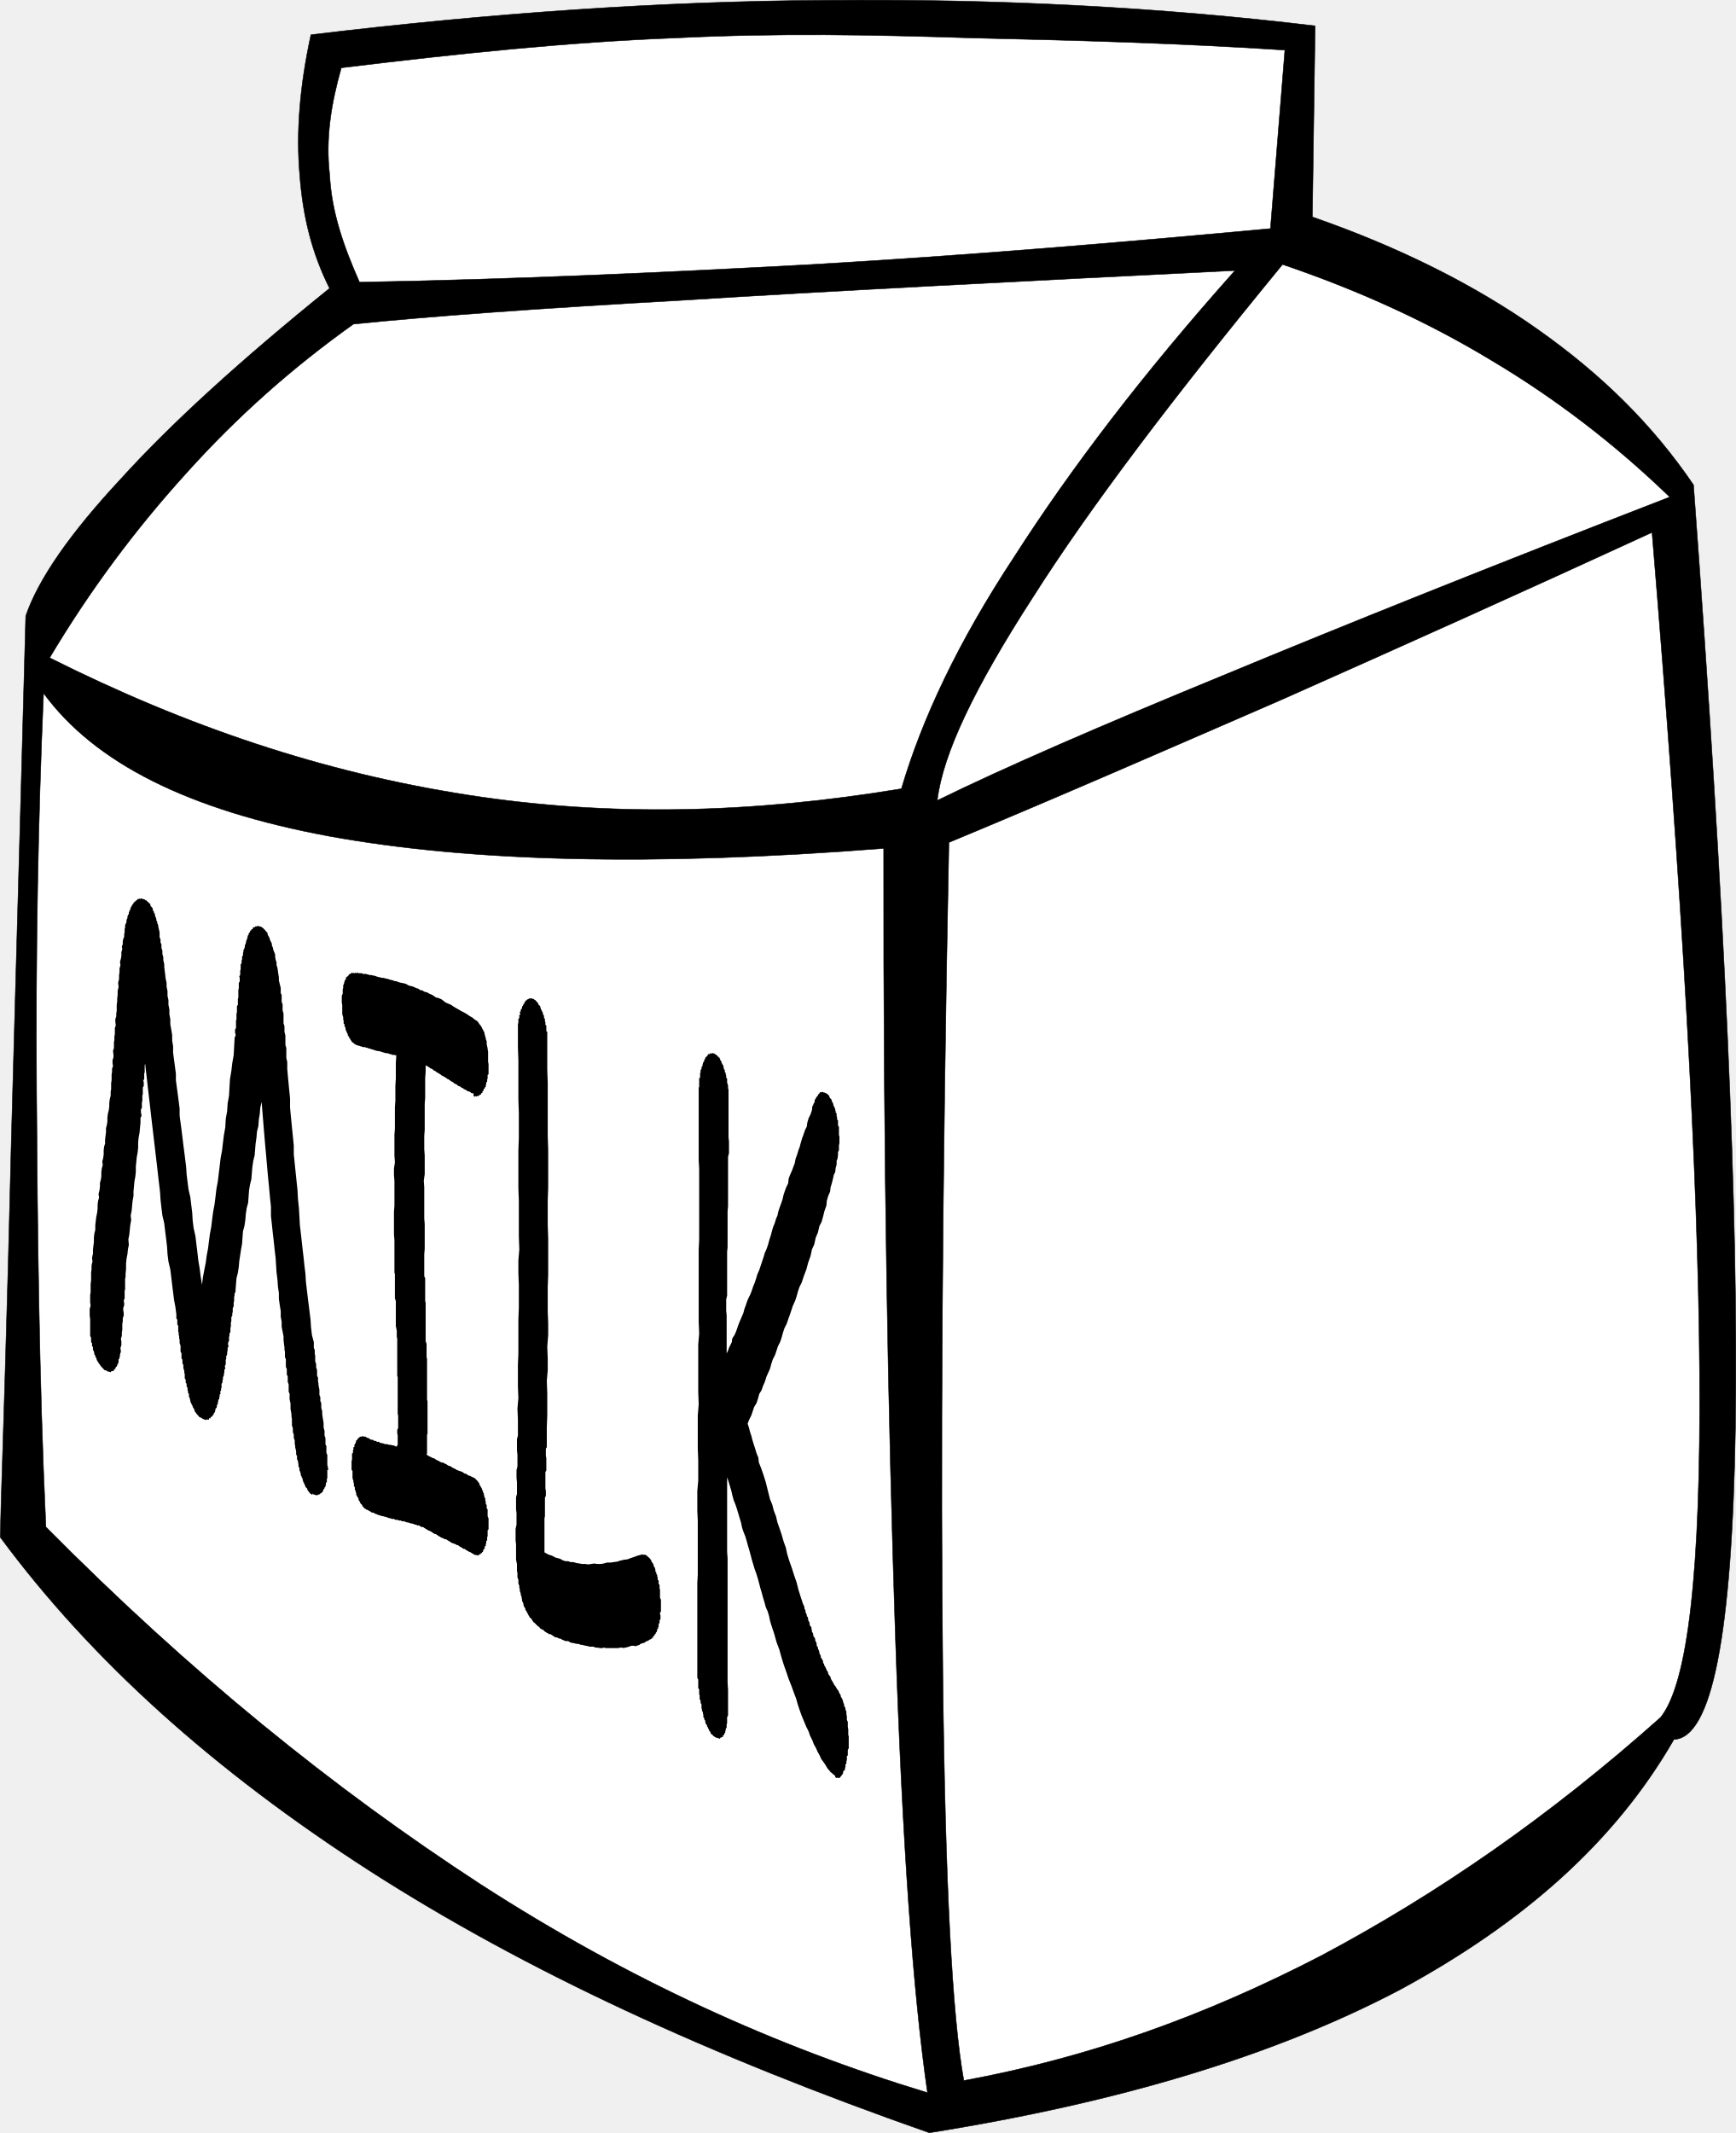
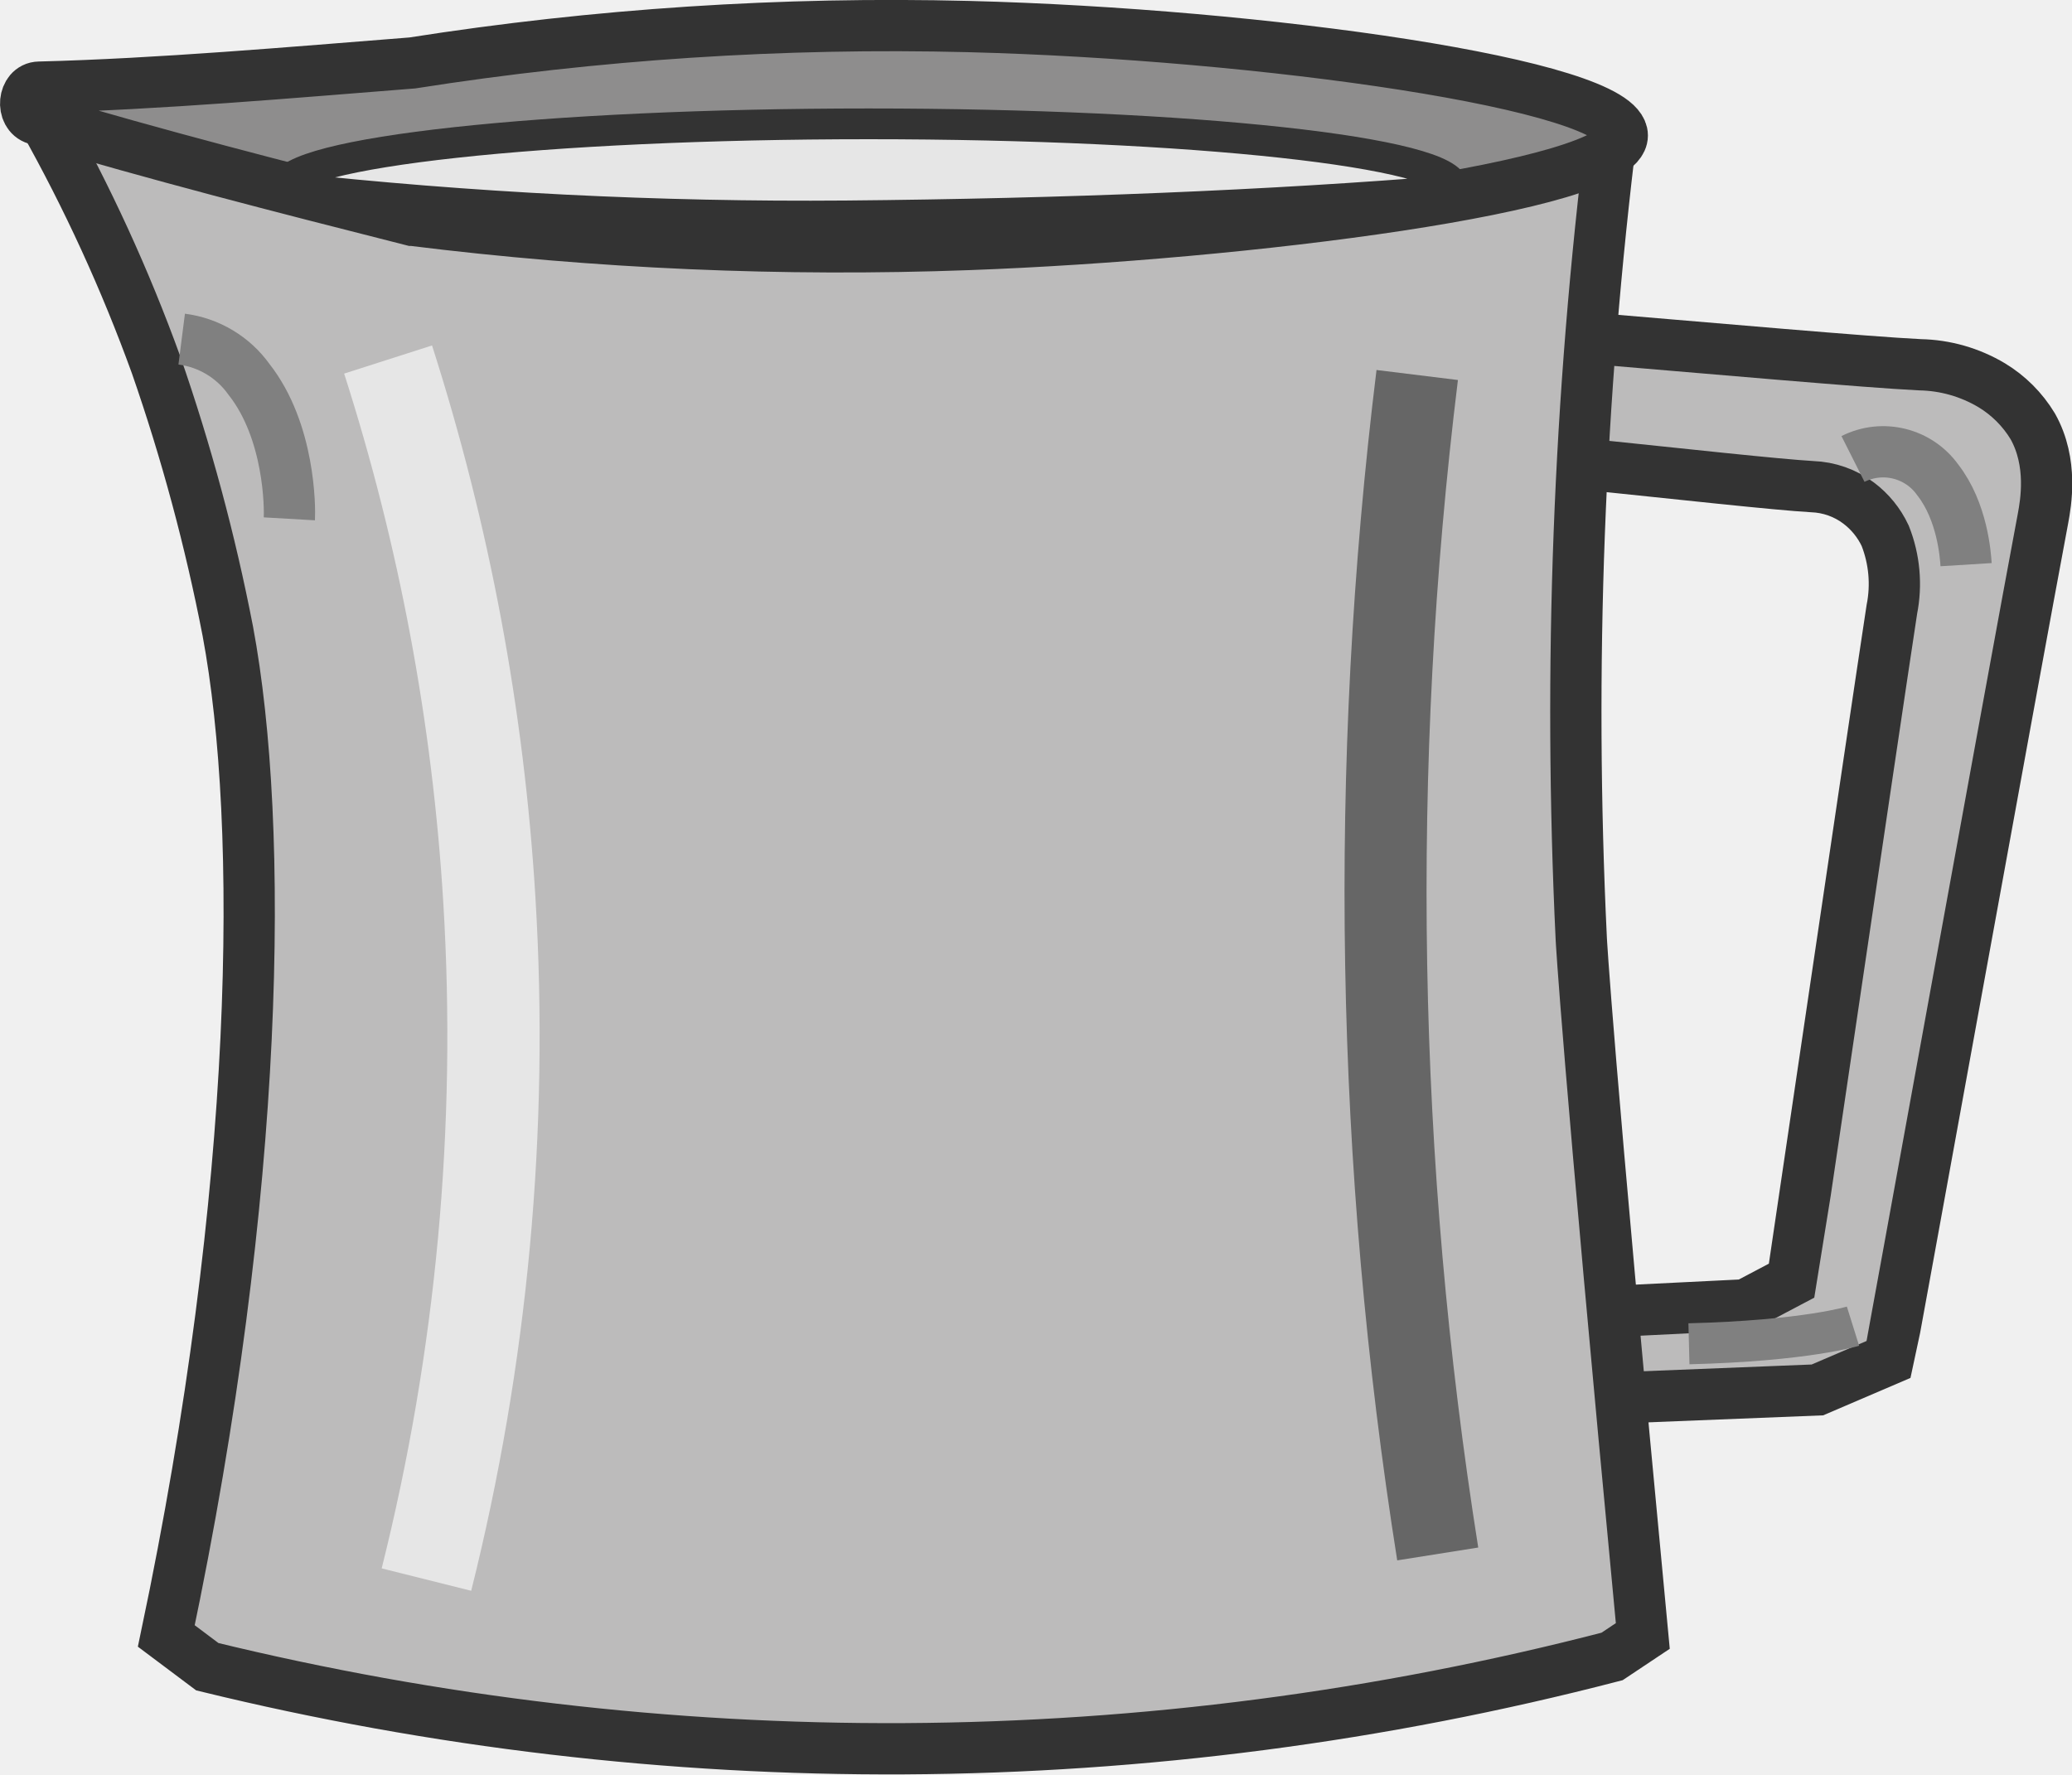
- <svg xmlns="http://www.w3.org/2000/svg" space="preserve" viewBox="0 0 134.1 164.772" enable-background="new 0 0 134.1 164.772" overflow="visible">
-   <g id="Layer_1">
-     <g clip-rule="evenodd" fill-rule="evenodd">
-       <path stroke="#000" stroke-width=".036" stroke-miterlimit="10" d="m24.03 2.682c13.788-1.656 26.928-2.592 39.96-2.664 12.996-0.108 25.344 0.504 37.619 1.98l-0.215 14.76c6.732 2.34 12.564 5.256 17.496 8.748s8.82 7.344 11.951 11.952c2.412 32.58 3.492 56.304 3.24 72.72-0.252 16.201-1.836 24.084-4.752 24.193-4.535 7.883-11.592 14.146-21.168 19.332-9.648 5.074-21.672 8.711-36.359 11.051-16.957-5.939-31.176-12.492-43.236-20.232-12.024-7.74-21.492-16.234-28.548-25.775 0.036-2.268 0.288-9.035 0.612-20.988 0.279-11.982 0.783-28.434 1.359-50.178 0.972-2.844 3.42-6.372 7.344-10.584 3.888-4.284 9.216-9.144 16.128-14.724-1.332-2.664-2.052-5.436-2.304-8.748-0.288-3.312 0.001-6.876 0.864-10.836z" />
-       <path stroke="#000" stroke-width=".036" stroke-miterlimit="10" d="m26.37 5.238c9.18-1.116 17.496-1.98 25.776-2.304 8.064-0.396 15.084-0.252 23.004 0 7.848 0.18 15.84 0.396 24.12 0.936l-1.115 13.788c-11.988 1.116-23.652 2.088-35.424 2.772-11.88 0.648-23.256 1.152-34.956 1.368-1.26-2.844-2.16-5.472-2.304-8.28-0.325-2.844 0.107-5.472 0.899-8.28z" fill="#fff" />
-       <path stroke="#000" stroke-width=".036" stroke-miterlimit="10" d="m27.306 25.038c5.616-0.576 13.824-1.188 25.308-1.836 11.448-0.72 25.487-1.44 42.804-2.304-7.164 8.028-12.707 15.336-17.027 22.068-4.393 6.66-7.164 12.6-8.748 17.964-11.556 1.908-22.572 2.196-33.588 0.468-11.088-1.728-21.6-5.256-32.22-10.584 3.132-5.256 6.66-9.972 10.584-14.292 3.887-4.32 8.135-8.1 12.887-11.484z" fill="#fff" />
-       <path stroke="#000" stroke-width=".036" stroke-miterlimit="10" d="m72.414 61.83c0.432-3.6 2.881-8.712 7.344-15.624 4.428-6.984 10.873-15.48 19.332-25.776 5.725 1.944 11.088 4.356 16.092 7.38 4.969 2.952 9.576 6.48 13.824 10.584-13.752 5.328-24.984 9.828-34.523 13.788-9.463 3.888-16.77 7.056-22.063 9.648z" fill="#fff" />
-       <path stroke="#000" stroke-width=".036" stroke-miterlimit="10" d="m73.314 65.07c-0.541 27.145-0.648 48.348-0.469 64.439 0.18 15.984 0.721 26.244 1.621 31.213 9.576-1.764 18.504-4.932 27.611-9.648 9-4.787 17.604-10.729 26.209-18.396 2.123-2.592 3.131-11.34 3.023-26.639-0.107-15.445-1.332-36.757-3.672-64.909-10.008 4.608-19.477 8.856-28.549 12.888-9.216 4.005-17.532 7.641-25.777 11.061z" fill="#fff" />
-       <path stroke="#000" stroke-width=".036" stroke-miterlimit="10" d="m3.366 53.55c3.96 5.4 11.196 9.036 22.104 11.052 10.908 1.98 24.948 2.34 42.804 0.936-0.036 24.659 0.36 44.532 0.9 60.731 0.541 16.164 1.369 27.686 2.484 35.389-11.736-3.564-23.148-8.748-34.524-16.092-11.448-7.453-22.464-16.381-33.588-27.611-0.54-11.809-0.648-22.717-0.72-33.553-0.072-10.913 0.108-20.921 0.54-30.857z" fill="#fff" />
-       <path d="m24.138 115.47l-0.072-0.037-0.072-0.035-0.036-0.037v-0.035l-0.072-0.035-0.036-0.072-0.072-0.072v-0.037l-0.036-0.035v-0.072l-0.072-0.072-0.072-0.072v-0.035l-0.036-0.072v-0.035l-0.072-0.109v-0.072l-0.072-0.07v-0.072l-0.036-0.072v-0.107l-0.072-0.072v-0.072l-0.072-0.107v-0.109l-0.036-0.107v-0.035l-0.072-0.145v-0.179l-0.072-0.109v-0.179l-0.036-0.18v-0.072l-0.072-0.107v-0.252l-0.072-0.145v-0.252l-0.036-0.145-0.036-0.143v-0.109l-0.036-0.18v-0.252l-0.072-0.18v-0.252l-0.072-0.217v-0.288l-0.072-0.217v-0.505l-0.036-0.18v-0.18l-0.036-0.217-0.036-0.18v-0.432l-0.036-0.145-0.036-0.18v-0.432l-0.072-0.145v-0.577l-0.072-0.18v-0.432l-0.072-0.145v-0.433l-0.072-0.145v-0.612l-0.072-0.145v-0.433l-0.036-0.145v-0.18l-0.036-0.252-0.036-0.324v-0.287l-0.072-0.359-0.072-0.361v-0.395l-0.072-0.396v-0.432l-0.072-0.434-0.072-0.504v-0.467l-0.072-0.469-0.036-0.539-0.072-0.576-0.036-0.541-0.036-0.576-0.072-0.611-0.072-0.684-0.072-0.613-0.072-0.684-0.072-0.648v-0.719l-0.072-0.684-0.072-0.793-0.072-0.721-0.072-0.791-0.072-0.828-0.072-0.791-0.072-0.828-0.072-0.865-0.072-0.9-0.072-0.898-0.108 0.467-0.036 0.469-0.072 0.432-0.036 0.504-0.108 0.432-0.036 0.432-0.072 0.506-0.036 0.454-0.036 0.432-0.108 0.434-0.072 0.504-0.036 0.432-0.036 0.467-0.108 0.434-0.072 0.432-0.036 0.504-0.036 0.467-0.108 0.396-0.072 0.469-0.036 0.467-0.072 0.469-0.108 0.396-0.036 0.467-0.036 0.504-0.072 0.396-0.072 0.469-0.072 0.467-0.036 0.434-0.072 0.467-0.108 0.432-0.036 0.434-0.036 0.467v0.145l-0.072 0.107v0.145l-0.036 0.145v0.287l-0.036 0.145v0.288l-0.072 0.145v0.288l-0.036 0.109v0.18l-0.072 0.107v0.325l-0.036 0.072v0.325l-0.036 0.107v0.325l-0.072 0.107v0.145l-0.036 0.145v0.287l-0.072 0.145v0.145l0.036 0.143-0.072 0.109v0.18l-0.036 0.18v0.145l-0.072 0.143v0.182l-0.036 0.107v0.325l-0.072 0.143 0.036 0.182-0.072 0.107v0.18l-0.036 0.145v0.107l-0.072 0.145v0.145l-0.036 0.107v0.145l-0.072 0.107v0.287l-0.036 0.072v0.145l-0.072 0.107 0.036 0.145-0.072 0.072v0.143l-0.036 0.072v0.145l-0.072 0.037v0.107l-0.036 0.107v0.107l-0.072 0.109v0.107l-0.036 0.107-0.072 0.037v0.107l-0.036 0.072v0.072l-0.072 0.107-0.036 0.035v0.072l-0.072 0.072-0.036 0.037v0.035l-0.072 0.035-0.072 0.037 0.036 0.072h-0.144v0.107h-0.108l-0.036-0.035v0.035h-0.072l-0.036 0.037-0.072-0.037-0.072-0.035h-0.036l-0.072-0.037-0.036-0.035-0.072-0.037-0.072-0.035h-0.036l-0.072-0.072-0.036-0.072-0.072-0.035v-0.037l-0.072-0.072-0.036-0.035v-0.035l-0.072-0.072-0.036-0.072v-0.072l-0.072-0.107v-0.037l-0.072-0.072v-0.072l-0.036-0.07-0.072-0.109v-0.072l-0.072-0.07v-0.109l-0.036-0.107v-0.072l-0.072-0.107v-0.216l-0.072-0.107v-0.107l-0.036-0.109v-0.179l-0.072-0.072v-0.214l-0.072-0.109v-0.214l-0.072-0.107v-0.323l-0.036-0.109v-0.142l-0.036-0.109-0.036-0.107v-0.251l-0.072-0.107v-0.288l-0.072-0.107v-0.396l-0.072-0.107v-0.468l-0.036-0.107-0.036-0.107v-0.251l-0.036-0.109v-0.179l-0.036-0.072v-0.179l-0.036-0.107v-0.43l-0.072-0.109v-0.358l-0.072-0.107v-0.288l-0.072-0.574-0.108-0.576-0.072-0.576-0.072-0.576-0.072-0.613-0.072-0.576-0.144-0.611-0.072-0.576-0.036-0.576-0.072-0.611-0.072-0.576-0.072-0.611-0.144-0.613-0.072-0.576-0.072-0.646-0.036-0.576-0.072-0.613-0.072-0.611-0.072-0.643-0.072-0.611-0.072-0.613-0.072-0.611-0.072-0.611-0.072-0.613-0.072-0.611-0.072-0.611-0.072-0.648-0.072-0.611-0.072-0.613-0.072-0.648-0.072-0.611-0.072-0.648-0.036 0.144v0.54l-0.036 0.072v0.433l-0.072 0.107 0.036 0.145v0.288l-0.072 0.107v0.541l-0.036 0.072v0.432l-0.036 0.107v0.433l-0.072 0.109v0.252l0.036 0.143v0.145l-0.072 0.107v0.396l-0.036 0.359-0.036 0.396-0.072 0.392-0.036 0.359v0.396l-0.036 0.359-0.072 0.396-0.036 0.359-0.036 0.361v0.395l-0.036 0.361-0.072 0.396-0.036 0.395-0.036 0.361v0.359l-0.072 0.396-0.036 0.359-0.036 0.396-0.072 0.359 0.036 0.359-0.072 0.396-0.036 0.359-0.036 0.367-0.072 0.359 0.036 0.432-0.072 0.361-0.036 0.36-0.072 0.359-0.036 0.361v0.432l-0.036 0.359v0.252l-0.036 0.145v0.793l-0.036 0.142v0.577l-0.072 0.145 0.036 0.215v0.18l-0.072 0.182v0.18l0.036 0.215v0.217l-0.072 0.18v0.252l-0.036 0.18v0.469l-0.036 0.217v0.252l-0.072 0.215 0.036 0.252v0.252l-0.072 0.217 0.036 0.287-0.072 0.217v0.107l-0.036 0.107v0.109l-0.072 0.035v0.252l-0.036 0.037v0.07l-0.072 0.072v0.072l-0.036 0.072-0.072 0.037v0.07h-0.036v0.072l-0.072 0.037-0.036 0.035v0.072h-0.072v0.035h-0.144v0.072h-0.072l-0.072-0.035h-0.108l-0.036-0.037-0.072-0.035-0.036-0.035h-0.072l-0.072-0.037-0.036-0.035v-0.037l-0.072-0.035-0.036-0.072-0.072-0.035v-0.037l-0.072-0.072-0.036-0.072-0.072-0.072v-0.035l-0.072-0.072-0.036-0.072v-0.035l-0.072-0.072v-0.072l-0.036-0.072v-0.035l-0.072-0.072v-0.107l-0.072-0.072v-0.109l-0.036-0.07v-0.072l-0.072-0.109v-0.214l-0.072-0.072v-0.216l-0.072-0.107v-0.323l-0.036-0.072-0.036-0.072v-1.293l-0.036-0.252v-0.541l0.072-0.252-0.036-0.252v-0.576l0.036-0.215v-0.635l0.036-0.252v-0.613l0.036-0.287v-0.288l0.072-0.289-0.036-0.287 0.072-0.324v-0.289l0.036-0.324 0.036-0.287v-0.324l0.036-0.324 0.072-0.287v-0.361l0.036-0.322 0.036-0.289 0.072-0.359 0.036-0.324v-0.289l0.036-0.287 0.072-0.252-0.036-0.287 0.072-0.289 0.036-0.287v-0.289l0.072-0.252 0.036-0.252v-0.324l0.036-0.287 0.072-0.252-0.036-0.289 0.072-0.252 0.036-0.287v-0.324l0.036-0.287 0.072-0.217v-0.324l0.036-0.287 0.036-0.256v-0.324l0.072-0.289 0.036-0.252v-0.287l0.036-0.289 0.072-0.287 0.036-0.289v-0.252l0.036-0.287 0.072-0.289v-0.287l0.036-0.217v-0.467l0.036-0.217v-0.432l0.036-0.216v-0.252l0.072-0.18-0.036-0.252v-0.216l0.072-0.216v-0.216l-0.036-0.287 0.072-0.216v-0.432l0.036-0.216v-0.252l0.036-0.18v-0.468l0.072-0.216-0.036-0.253v-0.216l0.072-0.216v-0.216l0.036-0.216v-0.468l0.036-0.252v-0.216l0.036-0.288v-0.324l0.072-0.288-0.036-0.324 0.072-0.288v-0.288l0.036-0.252v-0.288l0.072-0.252-0.036-0.252 0.072-0.252 0.036-0.216v-0.288l0.072-0.216-0.036-0.216 0.072-0.18v-0.216l0.036-0.18 0.072-0.18v-0.18l0.036-0.18v-0.216l0.036-0.144v-0.18l0.072-0.144 0.036-0.108v-0.144l0.072-0.144v-0.108l0.036-0.108 0.072-0.108v-0.108l0.036-0.036v-0.108l0.072-0.036v-0.107l0.036-0.036v-0.072l0.072-0.072v-0.036l0.036-0.072 0.072-0.072v-0.036h0.036v-0.072l0.072-0.036v-0.036l0.072-0.036h0.036v-0.072h0.072l0.036-0.036v-0.036l0.072-0.036h0.072l0.036-0.036 0.072 0.036 0.036-0.036h0.072l0.036 0.036h0.072l0.072 0.036h0.036l0.072 0.072h0.072l0.036 0.072 0.072 0.036 0.036 0.036v0.036l0.072 0.036 0.072 0.072v0.036l0.036 0.108v0.036l0.072 0.036 0.072 0.108v0.036l0.036 0.108v0.072l0.072 0.036v0.108l0.072 0.072v0.108l0.036 0.108 0.036 0.072 0.036 0.108v0.108l0.072 0.108v0.108l0.072 0.144v0.072l0.036 0.18 0.036 0.144 0.036 0.18v0.36l0.072 0.18v0.216l0.072 0.18v0.252l0.072 0.216v0.252l0.072 0.252v0.216l0.072 0.324v0.216l0.036 0.288 0.036 0.288 0.036 0.324 0.072 0.324v0.288l0.072 0.36v0.36l0.072 0.324v0.36l0.072 0.36v0.36l0.072 0.396v0.396l0.072 0.396 0.072 0.432v0.432l0.072 0.432v0.504l0.072 0.54 0.072 0.54 0.072 0.54v0.504l0.072 0.541 0.072 0.539 0.072 0.541 0.072 0.574v0.541l0.072 0.539 0.072 0.541 0.072 0.576 0.072 0.611 0.072 0.541 0.072 0.576 0.072 0.574 0.036 0.576 0.072 0.576 0.072 0.576 0.144 0.613 0.072 0.611 0.072 0.576 0.036 0.611 0.072 0.576 0.144 0.648 0.072 0.611 0.072 0.576 0.072 0.648 0.108 0.648 0.072 0.576 0.108 0.684 0.072-0.576 0.108-0.576 0.108-0.541 0.072-0.539 0.108-0.576 0.072-0.576 0.072-0.539 0.108-0.576 0.072-0.613 0.072-0.539 0.108-0.576 0.072-0.576 0.072-0.611 0.108-0.576 0.072-0.611 0.072-0.576 0.072-0.613 0.108-0.576 0.072-0.611 0.072-0.576 0.108-0.611 0.036-0.648 0.108-0.611 0.036-0.576 0.108-0.613 0.036-0.646 0.036-0.613 0.108-0.647 0.072-0.612 0.108-0.612 0.036-0.648 0.036-0.648v-0.072l0.072-0.108v-0.144l-0.036-0.108v-0.252l0.072-0.108v-0.576l0.036-0.108v-0.432l0.036-0.108v-0.468l0.072-0.108v-0.468l0.036-0.072v-0.614l0.036-0.108v-0.432l0.072-0.108v-0.252l-0.036-0.144 0.072-0.108v-0.324l0.036-0.108v-0.396l0.072-0.072v-0.216l0.036-0.072v-0.216l0.072-0.108v-0.18l0.036-0.108v-0.144l0.072-0.072v-0.072l0.036-0.072v-0.144l0.072-0.108v-0.072l0.036-0.108v-0.072l0.072-0.108v-0.108l0.036-0.036v-0.108l0.072-0.072v-0.072l0.036-0.072 0.072-0.072v-0.072l0.036-0.036 0.072-0.036v-0.072h0.072l0.036-0.036v-0.072l0.072-0.036 0.036-0.036 0.072 0.036v-0.072h0.108l0.072-0.036h0.108l0.036 0.036h0.072l0.072 0.036h0.036l0.072 0.072 0.072 0.036 0.036 0.072 0.072 0.036 0.036 0.072 0.072 0.072 0.072 0.072 0.036 0.108v0.072l0.072 0.108 0.072 0.144 0.036 0.144 0.072 0.144 0.072 0.144v0.144l0.072 0.144 0.036 0.18 0.072 0.18 0.072 0.18v0.18l0.036 0.216 0.072 0.216v0.216l0.072 0.216 0.036 0.252 0.036 0.252 0.036 0.216v0.252l0.072 0.288 0.072 0.288v0.396l0.072 0.144v0.54l0.072 0.18v0.468l0.072 0.252v0.756l0.072 0.216v0.432l0.072 0.288v0.72l0.072 0.252v0.756l0.072 0.324v0.54l0.072 0.792 0.072 0.756 0.072 0.719v0.721l0.072 0.756 0.072 0.721 0.072 0.719 0.072 0.721v0.684l0.072 0.686 0.072 0.719 0.072 0.684 0.072 0.686 0.036 0.684 0.072 0.684 0.036 0.611 0.036 0.686 0.072 0.611 0.072 0.648 0.072 0.646 0.072 0.613 0.072 0.684 0.072 0.576 0.036 0.611 0.072 0.613 0.072 0.611 0.072 0.576 0.072 0.576 0.072 0.576 0.036 0.576 0.072 0.611 0.144 0.539v0.434l0.072 0.18v0.287l0.036 0.145v0.432l0.072 0.217v0.252l0.072 0.215v0.434l0.072 0.143v0.29l0.036 0.18v0.107l0.036 0.18 0.036 0.18v0.396l0.072 0.18v0.289l0.072 0.18v0.36l0.072 0.252v0.217l0.036 0.252 0.036 0.217 0.036 0.252v0.323l0.072 0.252v0.362l0.072 0.215v0.47l0.072 0.145v0.504l0.072 0.18v0.79l0.036 0.072v0.109l0.036 0.107v0.072h-0.072v0.646l-0.036 0.035v0.286h-0.072v0.181l-0.036 0.07v0.072l-0.072 0.072v0.072h-0.036v0.037l-0.072 0.07v0.072l-0.036 0.037v0.072h-0.072v0.035l-0.036 0.035h-0.072v0.072h-0.072v0.037h-0.108l-0.036 0.035v0.037l-0.072-0.037v0.037l-0.036-0.037h-0.072l-0.036-0.035h-0.072l-0.072-0.037-0.036-0.07zm12.456-30.995h-0.036l-0.072-0.037h-0.072l-0.036-0.035-0.072-0.072h-0.072l-0.036-0.035h-0.072l-0.036-0.037-0.072-0.035v-0.037h-0.072l-0.036-0.037h-0.072l-0.036-0.072-0.072-0.035h-0.072l-0.036-0.072-0.072-0.037-0.108-0.035-0.072-0.037-0.036-0.035-0.072-0.072h-0.036l-0.072-0.035-0.072-0.037-0.036-0.035-0.072-0.072-0.108-0.037-0.072-0.07h-0.036l-0.072-0.072-0.072-0.037h-0.036l-0.072-0.071h-0.036l-0.072-0.072-0.072-0.036h-0.036l-0.072-0.072h-0.036l-0.072-0.039-0.072-0.072h-0.036l-0.072-0.072-0.072-0.036h-0.036l-0.072-0.072h-0.036l-0.072-0.072-0.072-0.036h-0.036l-0.072-0.072-0.036-0.036-0.072-0.036-0.072-0.036h-0.036l-0.072-0.072-0.072-0.036-0.036-0.036-0.072-0.036h-0.036l-0.072-0.072v0.504l-0.036 0.503v1.512l-0.036 0.469v2.016l-0.036 0.469v1.008l0.036 0.504v1.44l-0.072 0.504 0.036 0.504v2.413l0.036 0.434v1.907l-0.036 0.434v1.691l0.072 0.145v1.767l0.036 0.143v2.959l0.072 0.215v1.012l0.036 0.143v3.138l0.036 0.145v2.486l-0.036 0.109v1.405l-0.036 0.109 0.108 0.072 0.108 0.07 0.108 0.037 0.108 0.072 0.144 0.035 0.108 0.072 0.108 0.072 0.108 0.035 0.108 0.072 0.144 0.072h0.108l0.108 0.072 0.108 0.035 0.108 0.072 0.108 0.072 0.144 0.037 0.108 0.07 0.108 0.072 0.108 0.037 0.108 0.072 0.144 0.07 0.108 0.037 0.108 0.035 0.108 0.037 0.108 0.072 0.108 0.072h0.072l0.108 0.07 0.108 0.072 0.144 0.037 0.108 0.072 0.108 0.035 0.072 0.035 0.036 0.037 0.072 0.035 0.036 0.072 0.072 0.037v0.035l0.072 0.035v0.037l0.036 0.035v0.037l0.072 0.035v0.072l0.036 0.072v0.035l0.072 0.072v0.037l0.072 0.107 0.036 0.072v0.072l0.072 0.072v0.107l0.072 0.107v0.109l0.036 0.07v0.109l0.072 0.072v0.179l0.036 0.072v0.179l0.072 0.107v0.251l0.072 0.072v0.537l0.036 0.072 0.036 0.109v0.823l-0.072 0.072v0.502h-0.036v0.288l-0.072 0.035v0.179l-0.036 0.072v0.144h-0.072v0.144h-0.036v0.107h-0.072v0.107h-0.036v0.109h-0.072v0.072h-0.072v0.035l-0.036-0.035v0.107l-0.072-0.037v0.037l-0.036 0.035h-0.072v0.072l-0.036-0.035h-0.072l-0.072-0.037-0.036-0.035v0.072l-0.072-0.037-0.036-0.035-0.072-0.037-0.072-0.035-0.036-0.035-0.072-0.037-0.036-0.035h-0.072l-0.036-0.037-0.072-0.035-0.072-0.037-0.036-0.035-0.072-0.035-0.036-0.037-0.072-0.035h-0.072l-0.036-0.037-0.072-0.035-0.036-0.037-0.072-0.035-0.072-0.035-0.036-0.037-0.108-0.072h-0.072l-0.036-0.035-0.072-0.037-0.108-0.035-0.072-0.037h-0.036l-0.144-0.07-0.036-0.037-0.072-0.035-0.108-0.072-0.072-0.037-0.036-0.035-0.108-0.035h-0.072l-0.036-0.037-0.072-0.035-0.108-0.037-0.072-0.035-0.036-0.037-0.072-0.035-0.072-0.035-0.036-0.037-0.108-0.072-0.072-0.035h-0.072l-0.036-0.037-0.072-0.035-0.036-0.037-0.072-0.035-0.036-0.035-0.072-0.037-0.072-0.035h-0.036l-0.072-0.037-0.036-0.035-0.072-0.037-0.072-0.035-0.036-0.035-0.072-0.037-0.036-0.035-0.072-0.037h-0.108l-0.072-0.035-0.036-0.037-0.072-0.035-0.036-0.035-0.072 0.035-0.072-0.035-0.036-0.037h-0.108l-0.144-0.072h-0.036l-0.072-0.035-0.036 0.035-0.108-0.072h-0.072l-0.072-0.035h-0.108l-0.036-0.037h-0.072l-0.108-0.07-0.072 0.035-0.108-0.035-0.036-0.037h-0.18l-0.108-0.072-0.072 0.037-0.108-0.037-0.108-0.072-0.072 0.037-0.108-0.037-0.072-0.035h-0.108l-0.036-0.035-0.144-0.037-0.036-0.035h-0.108l-0.072-0.037h-0.036l-0.144-0.035h-0.036l-0.072-0.037-0.108-0.035h-0.036l-0.072-0.035-0.072-0.037h-0.036l-0.072-0.035-0.108-0.072h-0.108l-0.072-0.037-0.036-0.035-0.072-0.037-0.072-0.035-0.036-0.035-0.072-0.037h-0.036l-0.072-0.035-0.036-0.037-0.072-0.035-0.072-0.072-0.036-0.035v-0.037l-0.072-0.035v-0.072h-0.036v-0.072h-0.072v-0.072l-0.072-0.035v-0.072l-0.036-0.037v-0.035l-0.072-0.072v-0.107l-0.036-0.072-0.072-0.072v-0.072l-0.072-0.072v-0.144l-0.036-0.07v-0.037l-0.036-0.107-0.036-0.072v-0.179l-0.072-0.072v-0.216l-0.036-0.07v-0.144l-0.036-0.037v-0.072l-0.036-0.07v-0.574l-0.072-0.072v-0.718l0.036-0.035v-0.539h0.072v-0.214l0.036-0.072v-0.179h0.072v-0.181h0.036v-0.107h0.072v-0.144h0.036v-0.107h0.072v-0.035l0.036-0.037v-0.072h0.072l0.036-0.035v-0.072l0.072 0.035v-0.07l0.036 0.035v-0.035l0.072 0.035v-0.035h0.072v-0.037l0.036 0.037v-0.037l0.072 0.037h0.036l0.072 0.035v-0.035l0.072 0.035 0.036 0.035 0.072 0.037h0.036l0.072 0.035 0.072 0.037 0.036 0.035 0.072 0.037h0.108l0.072 0.035 0.036 0.037 0.072 0.035 0.036-0.035 0.108 0.07 0.072 0.037 0.072-0.037 0.036 0.037 0.108 0.072h0.072l0.108 0.035h0.072l0.108 0.072 0.036-0.035 0.144 0.035h0.036l0.108 0.035h0.144l0.036 0.037h0.108l0.108 0.035 0.144 0.072 0.036-0.035 0.072-0.109v-0.72l-0.036-0.18v-0.252l0.072-0.145v-0.937l-0.036-0.18v-2.814l-0.036-0.107v-2.849l-0.036-0.182v-0.432l-0.036-0.215v0.02l-0.036-0.18v-1.947l-0.072-0.18v-1.877l-0.036-0.143v-2.483l-0.036-0.469v-1.728l0.036-0.467v-1.909l-0.036-0.469v-0.504l0.072-0.467-0.036-0.541v-1.584l0.036-0.504v-1.619l0.036-0.541v-1.115l0.036-0.576v-1.188l0.036-0.612h-0.108l-0.072-0.036h-0.036v0.036l-0.072-0.036h-0.036l-0.072-0.036h-0.072l-0.036-0.036h-0.072l-0.036-0.036h-0.072l-0.072-0.036-0.036 0.036-0.072-0.036h-0.036l-0.072-0.036h-0.072l-0.036-0.036h-0.072l-0.036-0.036h-0.072l-0.072-0.036h-0.144l-0.072-0.036h-0.072l-0.036-0.036h-0.072l-0.036-0.036h-0.072l-0.072-0.036h-0.036l-0.072-0.036h-0.072l-0.036-0.036h-0.072l-0.036-0.036h-0.072l-0.072-0.036h-0.036l-0.072-0.036v0.036h-0.036l-0.072-0.036h-0.072l-0.036-0.036h-0.072l-0.036-0.036h-0.072l-0.072-0.036h-0.036l-0.072-0.036h-0.036l-0.072-0.036v-0.036h-0.072l-0.036-0.036v-0.036l-0.072-0.036-0.072-0.036-0.036-0.072v-0.036l-0.072-0.036v-0.036l-0.036-0.072-0.072-0.072v-0.072l-0.072-0.072v-0.036h-0.036v-0.108l-0.072-0.108v-0.072l-0.072-0.072v-0.072l-0.036-0.072v-0.144l-0.072-0.036v-0.18l-0.072-0.072v-0.216l-0.036-0.108v-0.18l-0.036-0.072v-0.036l-0.036-0.108v-0.72 0.001l-0.036-0.18v-0.539l0.072-0.144v-0.36l0.036-0.072v-0.216l0.072-0.144v-0.072l0.036-0.072v-0.072l0.072-0.072 0.036-0.072v-0.108l0.072-0.036 0.072-0.072h0.036v-0.036l0.072-0.108h0.036l0.072-0.036 0.036-0.036 0.072-0.036 0.072 0.036 0.036-0.036 0.072 0.036 0.108-0.036 0.072 0.036 0.036-0.036h0.072l0.036 0.036h0.252l0.072 0.036 0.108 0.036 0.036-0.036 0.144 0.036h0.036l0.108 0.036 0.144 0.036h0.108l0.108 0.036h0.072l0.108 0.036 0.108 0.036 0.108 0.036 0.18 0.036 0.108 0.036h0.144l0.108 0.036 0.18 0.036 0.108 0.036 0.108 0.036 0.18 0.036 0.18 0.072h0.108l0.18 0.072 0.108 0.036 0.18 0.036 0.18 0.036 0.108 0.036 0.18 0.108 0.108 0.036 0.18 0.036 0.18 0.072 0.144 0.072 0.144 0.036 0.144 0.108 0.18 0.036 0.18 0.108 0.18 0.036 0.18 0.108 0.18 0.072 0.18 0.108 0.144 0.108 0.18 0.036 0.252 0.108 0.144 0.108 0.18 0.144 0.18 0.072 0.252 0.108 0.144 0.108 0.18 0.108 0.252 0.144 0.18 0.108 0.216 0.108 0.252 0.144 0.144 0.108 0.252 0.144 0.18 0.144 0.036 0.036 0.144 0.072 0.036 0.072h0.072v0.072l0.036 0.036 0.072 0.108 0.072 0.072 0.036 0.072 0.072 0.108v0.036l0.072 0.108 0.036 0.108 0.072 0.072v0.108l0.036 0.108 0.036 0.144 0.036 0.108v0.072l0.072 0.18v0.216l0.036 0.18 0.036 0.144v0.072l0.036 0.18v0.792l0.036 0.18v0.792l-0.072 0.036v0.288l-0.036 0.071v0.18l-0.072 0.036v0.179l-0.036 0.035v0.144l-0.072 0.037v0.07l-0.072 0.037v0.035l-0.036 0.072v0.072h-0.072v0.107l-0.036 0.037-0.072 0.035v0.072h-0.036v0.037l-0.072-0.037v0.072l-0.072 0.035h-0.036l-0.072 0.037h-0.036v0.035l-0.072-0.035h-0.072v0.035h-0.036l-0.072-0.029zm13.752 42.085l-0.072 0.072-0.108 0.035-0.072 0.072-0.108 0.035-0.108 0.037-0.036 0.072-0.144 0.035-0.108 0.037-0.108 0.035-0.072 0.072-0.108 0.035-0.108 0.037-0.108 0.035-0.108-0.035h-0.18l-0.108 0.035-0.108 0.037-0.108 0.035-0.18 0.037-0.108 0.035-0.108-0.035h-0.18l-0.108 0.035h-0.972l-0.18-0.035-0.108 0.035h-0.18l-0.18-0.035h-0.144l-0.18-0.072h-0.288l-0.108-0.037-0.18-0.035-0.18-0.037-0.108-0.035h-0.108l-0.18-0.072h-0.108l-0.18-0.035-0.108-0.037h-0.108l-0.18-0.072-0.108-0.072h-0.216l-0.144-0.07-0.108-0.037-0.108-0.072-0.18-0.035-0.108-0.072h-0.108l-0.072-0.035-0.108-0.072-0.108-0.072-0.108-0.072h-0.108l-0.108-0.072-0.072-0.035-0.108-0.072-0.072-0.037-0.036-0.072-0.072-0.035-0.072-0.035-0.108-0.072h-0.036l-0.072-0.109-0.036-0.035-0.072-0.035-0.072-0.072-0.036-0.037-0.072-0.072-0.036-0.035-0.072-0.072-0.072-0.035v-0.037l-0.036-0.035-0.072-0.109-0.036-0.07-0.072-0.072-0.072-0.037v-0.035l-0.036-0.072-0.072-0.107-0.036-0.072v-0.037l-0.072-0.072v-0.07l-0.072-0.072-0.036-0.072v-0.072l-0.072-0.107-0.072-0.145v-0.072l-0.036-0.145-0.072-0.107v-0.107l-0.036-0.145v-0.072l-0.072-0.18v-0.107l-0.072-0.18v-0.145l-0.036-0.107v-0.145l-0.072-0.18v-0.29l-0.072-0.18v-0.325l-0.036-0.18v-0.505l-0.036-0.18-0.036-0.18v-1.191l-0.036-0.287v-0.9l0.072-0.324v-0.898l-0.036-0.289v-0.935l0.072-0.252v-0.9l-0.036-0.324v-0.611l0.072-0.289v-0.898l-0.036-0.324v-0.9l0.072-0.252v-1.259l-0.036-0.828 0.072-0.828-0.036-0.863v-1.728l0.036-0.828v-2.663l0.036-0.863v-1.8l-0.036-0.9v-0.973l0.072-0.863-0.036-0.973v-2.807l-0.036-0.936v-2.917l0.036-0.973v-1.946l-0.036-1.008v-3.059l-0.036-0.972v-1.849l0.036-0.036v-0.324l0.072-0.072v-0.252h0.072v-0.072l-0.036-0.108v-0.036l0.072-0.036v-0.144l0.072-0.036v-0.072l0.036-0.036v-0.108l0.072-0.036v-0.072l0.036-0.036v-0.036l0.072-0.036v-0.108l0.072-0.036-0.036-0.036h0.072v-0.072h0.072v-0.036h0.036v-0.036h0.072v-0.036h0.072v-0.036h0.216l0.072 0.036h0.036l0.072 0.036v0.036h0.036l0.072 0.036v0.036l0.072 0.036v0.036h0.036v0.072h0.072v0.072h0.036v0.108h0.072v0.036l0.072 0.072v0.072l0.036 0.036v0.108l0.072 0.072v0.072l0.072 0.072v0.072l0.036 0.036v0.108l0.072 0.072v0.18l0.072 0.072v0.18l0.036 0.072v0.216l0.072 0.036v0.432l0.072 0.072v2.916l0.036 1.008v4.104l0.036 1.008v2.989l-0.036 1.008v1.909l0.036 0.973v2.88l-0.036 0.9v1.909l0.036 0.9v0.9l-0.072 0.898 0.036 0.938v0.898l-0.072 0.828 0.036 0.938v1.726l-0.036 0.9v1.55l-0.072 0.107v0.578l0.036 0.145v0.973l-0.072 0.107v1.301l0.036 0.145v0.395l-0.072 0.145v1.444l-0.036 0.145v2.634l0.252 0.143 0.18 0.072 0.144 0.037 0.252 0.143 0.144 0.037 0.252 0.072 0.18 0.107 0.216 0.072h0.216l0.18 0.072h0.216l0.252 0.072 0.216 0.035 0.216 0.037h0.252l0.216 0.035 0.216-0.035 0.252-0.037 0.216 0.037h0.288l0.216-0.037 0.252-0.072h0.288l0.216-0.035 0.288-0.037 0.216-0.072 0.288-0.07 0.288-0.037 0.288-0.107 0.216-0.072 0.288-0.107 0.288-0.072v-0.037l0.072 0.037 0.036 0.035v-0.072l0.072 0.037 0.036 0.035v-0.035h0.072l0.072 0.035 0.036 0.037 0.072 0.035 0.036 0.037v0.035l0.072 0.035 0.072 0.072 0.036 0.037v0.035l0.072 0.037v0.07l0.036 0.072v0.037l0.072 0.035v0.037l0.072 0.107v0.072l0.036 0.035v0.072l0.072 0.072v0.035l0.036 0.109v0.142l0.072 0.072v0.109l0.072 0.107v0.107l0.036 0.072v0.179l0.072 0.072v0.251l0.072 0.072v0.251l0.036 0.145v0.609l0.072 0.145v0.898l-0.072 0.107v0.107l0.036 0.109v0.286l-0.072 0.072v0.214l-0.072 0.072v0.216l-0.036 0.035v0.109l-0.072 0.035v0.107l-0.036 0.072v0.037l-0.072 0.072v0.035l-0.036 0.072-0.072 0.035v0.109h-0.072l-0.036 0.035v0.107h-0.072l-0.036 0.11zm14.184 10.62l-0.108-0.072-0.108-0.107-0.144-0.107-0.108-0.145-0.108-0.107-0.108-0.18-0.108-0.182-0.18-0.252-0.108-0.143-0.108-0.252-0.18-0.324-0.108-0.252-0.18-0.324-0.108-0.289-0.18-0.359-0.108-0.324-0.18-0.359-0.18-0.432-0.18-0.432-0.144-0.396-0.144-0.432-0.144-0.504-0.18-0.469-0.18-0.504-0.216-0.541-0.18-0.539-0.18-0.504-0.18-0.576-0.18-0.648-0.216-0.576-0.18-0.646-0.216-0.648-0.108-0.361-0.072-0.359-0.108-0.359-0.144-0.324-0.108-0.396-0.108-0.359-0.108-0.396-0.108-0.359-0.072-0.289-0.108-0.395-0.108-0.361-0.144-0.396-0.108-0.359-0.108-0.359-0.072-0.289-0.108-0.395-0.108-0.361-0.108-0.395-0.108-0.361-0.144-0.359-0.108-0.324-0.072-0.359-0.108-0.361-0.108-0.359-0.108-0.359-0.108-0.324-0.144-0.359-0.108-0.396-0.072-0.324-0.108-0.359-0.108-0.361-0.108-0.324v5.76l0.036 0.504v9.611l0.036 0.539v1.982l-0.072 0.145v0.468l-0.036 0.072v0.252l-0.072 0.109v0.107l-0.036 0.072v0.107l-0.072 0.072v0.072l-0.072 0.072h-0.036v0.107l-0.072 0.035h-0.036l-0.072 0.037h-0.036v0.072h-0.072l-0.072-0.037-0.036-0.035-0.072 0.035-0.036-0.035-0.072-0.037-0.072-0.035-0.036-0.035-0.072-0.037-0.036-0.072-0.072-0.035-0.072-0.072-0.036-0.107v-0.037l-0.072-0.035-0.036-0.107v-0.037l-0.072-0.072v-0.072l-0.072-0.072v-0.07l-0.036-0.072-0.072-0.072v-0.072l-0.036-0.072v-0.107l-0.072-0.072v-0.107l-0.072-0.072v-0.179l-0.036-0.145v-0.072l-0.072-0.107v-0.109l-0.036-0.107v-0.286l-0.072-0.109v-0.179l-0.072-0.107v-0.286l-0.036-0.109v-0.358l-0.072-0.107v-0.646l-0.072-0.145v-7.34l0.036-0.611v-4.214l-0.036-0.719v-1.549l0.072-0.793v-1.584l-0.036-0.898v-2.556l0.072-0.863-0.036-0.938v-3.673l0.072-0.863-0.036-0.863v-5.617l0.036-0.756v-5.508l-0.036-0.611v-5.645l0.036-0.035v-0.685l0.072-0.035v-0.36l0.036-0.036v-0.218l0.072-0.036v-0.18l0.072-0.036v-0.108l0.036-0.108v-0.072l0.072-0.072v-0.036l0.036-0.036v-0.108l0.072-0.036v-0.108l0.072-0.036v-0.036h0.036v-0.036l0.072-0.036v-0.036l0.036-0.072 0.072-0.036 0.072 0.036v-0.072l0.036 0.036v-0.072l0.072 0.036h0.072l0.036-0.036 0.072 0.036h0.036l0.072 0.036v0.036h0.036l0.072 0.036 0.072 0.072 0.036 0.072h0.072v0.072h0.072v0.072l0.036 0.036v0.072l0.072 0.072 0.036 0.072v0.108l0.072 0.036v0.072l0.072 0.072v0.108l0.036 0.072v0.108l0.072 0.036v0.18l0.072 0.072v0.108l0.036 0.072v0.18l0.072 0.072v0.323l0.036 0.072v0.035l0.036 0.107v0.216l0.036 0.107v3.67l0.036 0.324v0.9l-0.072 0.287v3.813l-0.036 0.396v2.771l-0.036 0.361v3.38l-0.072 0.289v0.898l0.036 0.324v2.954l0.108-0.217 0.072-0.215 0.108-0.217 0.108-0.217 0.036-0.287 0.144-0.217 0.108-0.215 0.108-0.289 0.072-0.215 0.108-0.289 0.108-0.252 0.108-0.252 0.108-0.252 0.072-0.287 0.108-0.289 0.108-0.324 0.108-0.252 0.144-0.287 0.108-0.289 0.108-0.322 0.108-0.252 0.108-0.324 0.108-0.361 0.144-0.324 0.108-0.322 0.108-0.324 0.108-0.324 0.108-0.361 0.144-0.322 0.108-0.324 0.108-0.396 0.108-0.324 0.072-0.287 0.108-0.361 0.108-0.252 0.108-0.359 0.108-0.252 0.072-0.324 0.108-0.324 0.108-0.287 0.108-0.324 0.072-0.324 0.108-0.324 0.108-0.287 0.144-0.289 0.036-0.359 0.108-0.289 0.144-0.324 0.108-0.287 0.108-0.287 0.072-0.361 0.108-0.287 0.108-0.361 0.108-0.287 0.072-0.287 0.108-0.361 0.108-0.287 0.108-0.324 0.144-0.289 0.036-0.29 0.108-0.361 0.144-0.287 0.108-0.324 0.036-0.324 0.072-0.072v-0.072l0.072-0.107v-0.035l0.036-0.037v-0.179l0.072-0.035v-0.037l0.036-0.035v-0.072l0.072-0.037v-0.035l0.072-0.037v-0.07l0.036-0.037v-0.035h0.072v-0.072l0.036-0.037 0.072-0.035 0.072 0.035v-0.07l0.036 0.035h0.072l0.036 0.035h0.072l0.072 0.037h0.036l0.072 0.072h0.036l0.072 0.072 0.072 0.07v0.072h0.036v0.072l0.072 0.072 0.072 0.072v0.035l0.036 0.072v0.072l0.072 0.072v0.035l0.036 0.072v0.109l0.072 0.072v0.07l0.072 0.109v0.107l0.036 0.072v0.107l0.072 0.072v0.216l0.036 0.07v0.181l0.072 0.072v0.393l0.072 0.109v0.644l0.036 0.072v0.54l-0.036 0.18v0.36l-0.072 0.145v0.215l-0.036 0.289-0.072 0.18v0.289l-0.072 0.252-0.036 0.322-0.108 0.217-0.072 0.324-0.072 0.287-0.108 0.361-0.036 0.324-0.144 0.33-0.108 0.361-0.036 0.396-0.144 0.395-0.108 0.432-0.108 0.396-0.18 0.361-0.108 0.467-0.18 0.432-0.108 0.504-0.18 0.396-0.108 0.504-0.18 0.504-0.144 0.541-0.18 0.467-0.18 0.541-0.18 0.359-0.108 0.324-0.108 0.396-0.108 0.324-0.18 0.395-0.108 0.324-0.108 0.324-0.144 0.396-0.108 0.324-0.18 0.359-0.108 0.324-0.108 0.396-0.108 0.324-0.18 0.359-0.108 0.324-0.108 0.324-0.18 0.359-0.108 0.324-0.108 0.396-0.144 0.324-0.144 0.322-0.108 0.361-0.144 0.324-0.108 0.324-0.18 0.287-0.108 0.396-0.108 0.324-0.18 0.287-0.108 0.324-0.108 0.324-0.18 0.359-0.108 0.289 0.108 0.324 0.072 0.287 0.108 0.324 0.072 0.287 0.108 0.361 0.108 0.324 0.108 0.359 0.144 0.359 0.036 0.359 0.144 0.361 0.144 0.396 0.144 0.432 0.108 0.359 0.108 0.432 0.108 0.432 0.108 0.434 0.18 0.432 0.108 0.432 0.18 0.469 0.108 0.467 0.18 0.504 0.144 0.432 0.144 0.506 0.18 0.504 0.108 0.504 0.18 0.576 0.18 0.504 0.18 0.574 0.18 0.506 0.144 0.574 0.18 0.576 0.18 0.541 0.072 0.145 0.036 0.143v0.072l0.072 0.107v0.109l0.036 0.107 0.072 0.145v0.107l0.072 0.072 0.036 0.145v0.107l0.072 0.107 0.036 0.109v0.107l0.072 0.145 0.072 0.07v0.109l0.036 0.143v0.109l0.072 0.072 0.036 0.143v0.109l0.072 0.07 0.072 0.145v0.107l0.036 0.072 0.072 0.145v0.107l0.036 0.145 0.072 0.072v0.107l0.072 0.145 0.036 0.107v0.109l0.072 0.107 0.036 0.107v0.107l0.072 0.072 0.072 0.145 0.036 0.072v0.107l0.072 0.107 0.036 0.145 0.072 0.072v0.035l0.072 0.145 0.036 0.109 0.072 0.07 0.036 0.145v0.037l0.072 0.107 0.072 0.072 0.036 0.072v0.07l0.072 0.145 0.036 0.072 0.072 0.072v0.072l0.072 0.072 0.036 0.107 0.072 0.072 0.036 0.035v0.037l0.072 0.107 0.036 0.072 0.072 0.072 0.072 0.143 0.036 0.109 0.072 0.072 0.036 0.143v0.037l0.072 0.107 0.072 0.145 0.036 0.143v0.037l0.072 0.145v0.107l0.036 0.072 0.072 0.145v0.107l0.072 0.145v0.214l0.036 0.145v0.287l0.072 0.145v0.396l0.036 0.18v0.432l0.036 0.107v0.935l-0.072 0.107v0.43l-0.072 0.072v0.324l-0.036 0.035v0.216l-0.072 0.035v0.216l-0.036 0.072v0.144l-0.072 0.035v0.072h-0.072v0.179h-0.036v0.072l-0.072 0.035v0.037l-0.036 0.035v0.037l-0.072 0.035v0.037l-0.036 0.035-0.072 0.035-0.072-0.035v0.035l-0.036-0.035-0.072 0.035-0.036-0.035-0.072-0.035v0.06h0.036-0.036z" />
+ <svg xmlns="http://www.w3.org/2000/svg" viewBox="0 0 202.08 173.08">
+   <defs>
+     <style>.cls-1{fill:#bcbbbb;}.cls-1,.cls-2,.cls-3{stroke:#333;}.cls-1,.cls-2,.cls-3,.cls-4,.cls-5,.cls-6,.cls-7{stroke-miterlimit:10;}.cls-1,.cls-2,.cls-4{stroke-width:5px;}.cls-2{fill:#8e8d8d;}.cls-3{fill:#e6e6e6;stroke-width:3px;}.cls-4,.cls-5,.cls-6,.cls-7{fill:none;}.cls-4,.cls-5{stroke:gray;}.cls-5{stroke-width:4px;}.cls-6{stroke:#e6e6e6;stroke-width:9px;}.cls-7{stroke:#666;stroke-width:8px;}</style>
+   </defs>
+   <g id="Layer_2" data-name="Layer 2">
+     <g id="Layer_1-2" data-name="Layer 1">
+       <path class="cls-1" d="M152.74,45.08c11.85,1.23,20.56,2.19,24,2.39a8,8,0,0,1,4.53,1.6,8.52,8.52,0,0,1,2.59,3.19,12.75,12.75,0,0,1,.65,7.19c-1.85,12.13-9.65,65.16-9.72,65.44h0l-4.53,2.39-16.19.8-1.82,8.5,25-1,7-3h0c.1-.35,12.14-66.8,15-82,.27-1.46,1-5.45-1-9a11.81,11.81,0,0,0-4-4,14.18,14.18,0,0,0-7-2c-5.26-.26-18.7-1.46-37-3Z" />
+       <path class="cls-1" d="M4.22,11.58a160.84,160.84,0,0,1,11,24,187.7,187.7,0,0,1,7,26c3.55,19,3.19,54.35-6,98l4,3a280.43,280.43,0,0,0,68,8,280.52,280.52,0,0,0,69-9l3-2c-5.5-57.92-6-68-6-68a460.78,460.78,0,0,1,3-79" />
+       <path class="cls-2" d="M40.2,21.49c-13.13-3.33-24.88-6.35-36.68-9.87C2,11.17,2.25,8.53,3.82,8.5c11.66-.29,24.73-1.44,36.39-2.36h0A300.81,300.81,0,0,1,94.47,2.59c28.37.72,63.76,5.64,63.75,10.63s-36.95,9.65-63.75,10.63a338.33,338.33,0,0,1-54.24-2.36Z" />
+       <path class="cls-3" d="M82.52,21.06c21.23-.19,41.39-1,59.13-2.46a.82.82,0,0,0,.07-.3c0-3.44-25.52-6.22-57-6.22s-57,2.78-57,6.22h0A467.81,467.81,0,0,0,82.52,21.06Z" />
+       <path class="cls-4" d="M180.72,44.77A6.54,6.54,0,0,1,189,46.83c2.38,3.06,2.69,7.28,2.75,8.25" />
+       <path class="cls-5" d="M164.72,131.08c11.43-.29,16-1.72,16-1.72" />
+       <path class="cls-6" d="M37.85,35.07a215.56,215.56,0,0,1,9.88,52.78,218.39,218.39,0,0,1-6.14,66.23" />
+       <path class="cls-7" d="M138.22,36.58a412.55,412.55,0,0,0,2,115" />
+       <path class="cls-4" d="M17.72,33.08A9.55,9.55,0,0,1,24.28,37c4,5.08,4,12.57,3.94,13.61" />
    </g>
  </g>
</svg>
